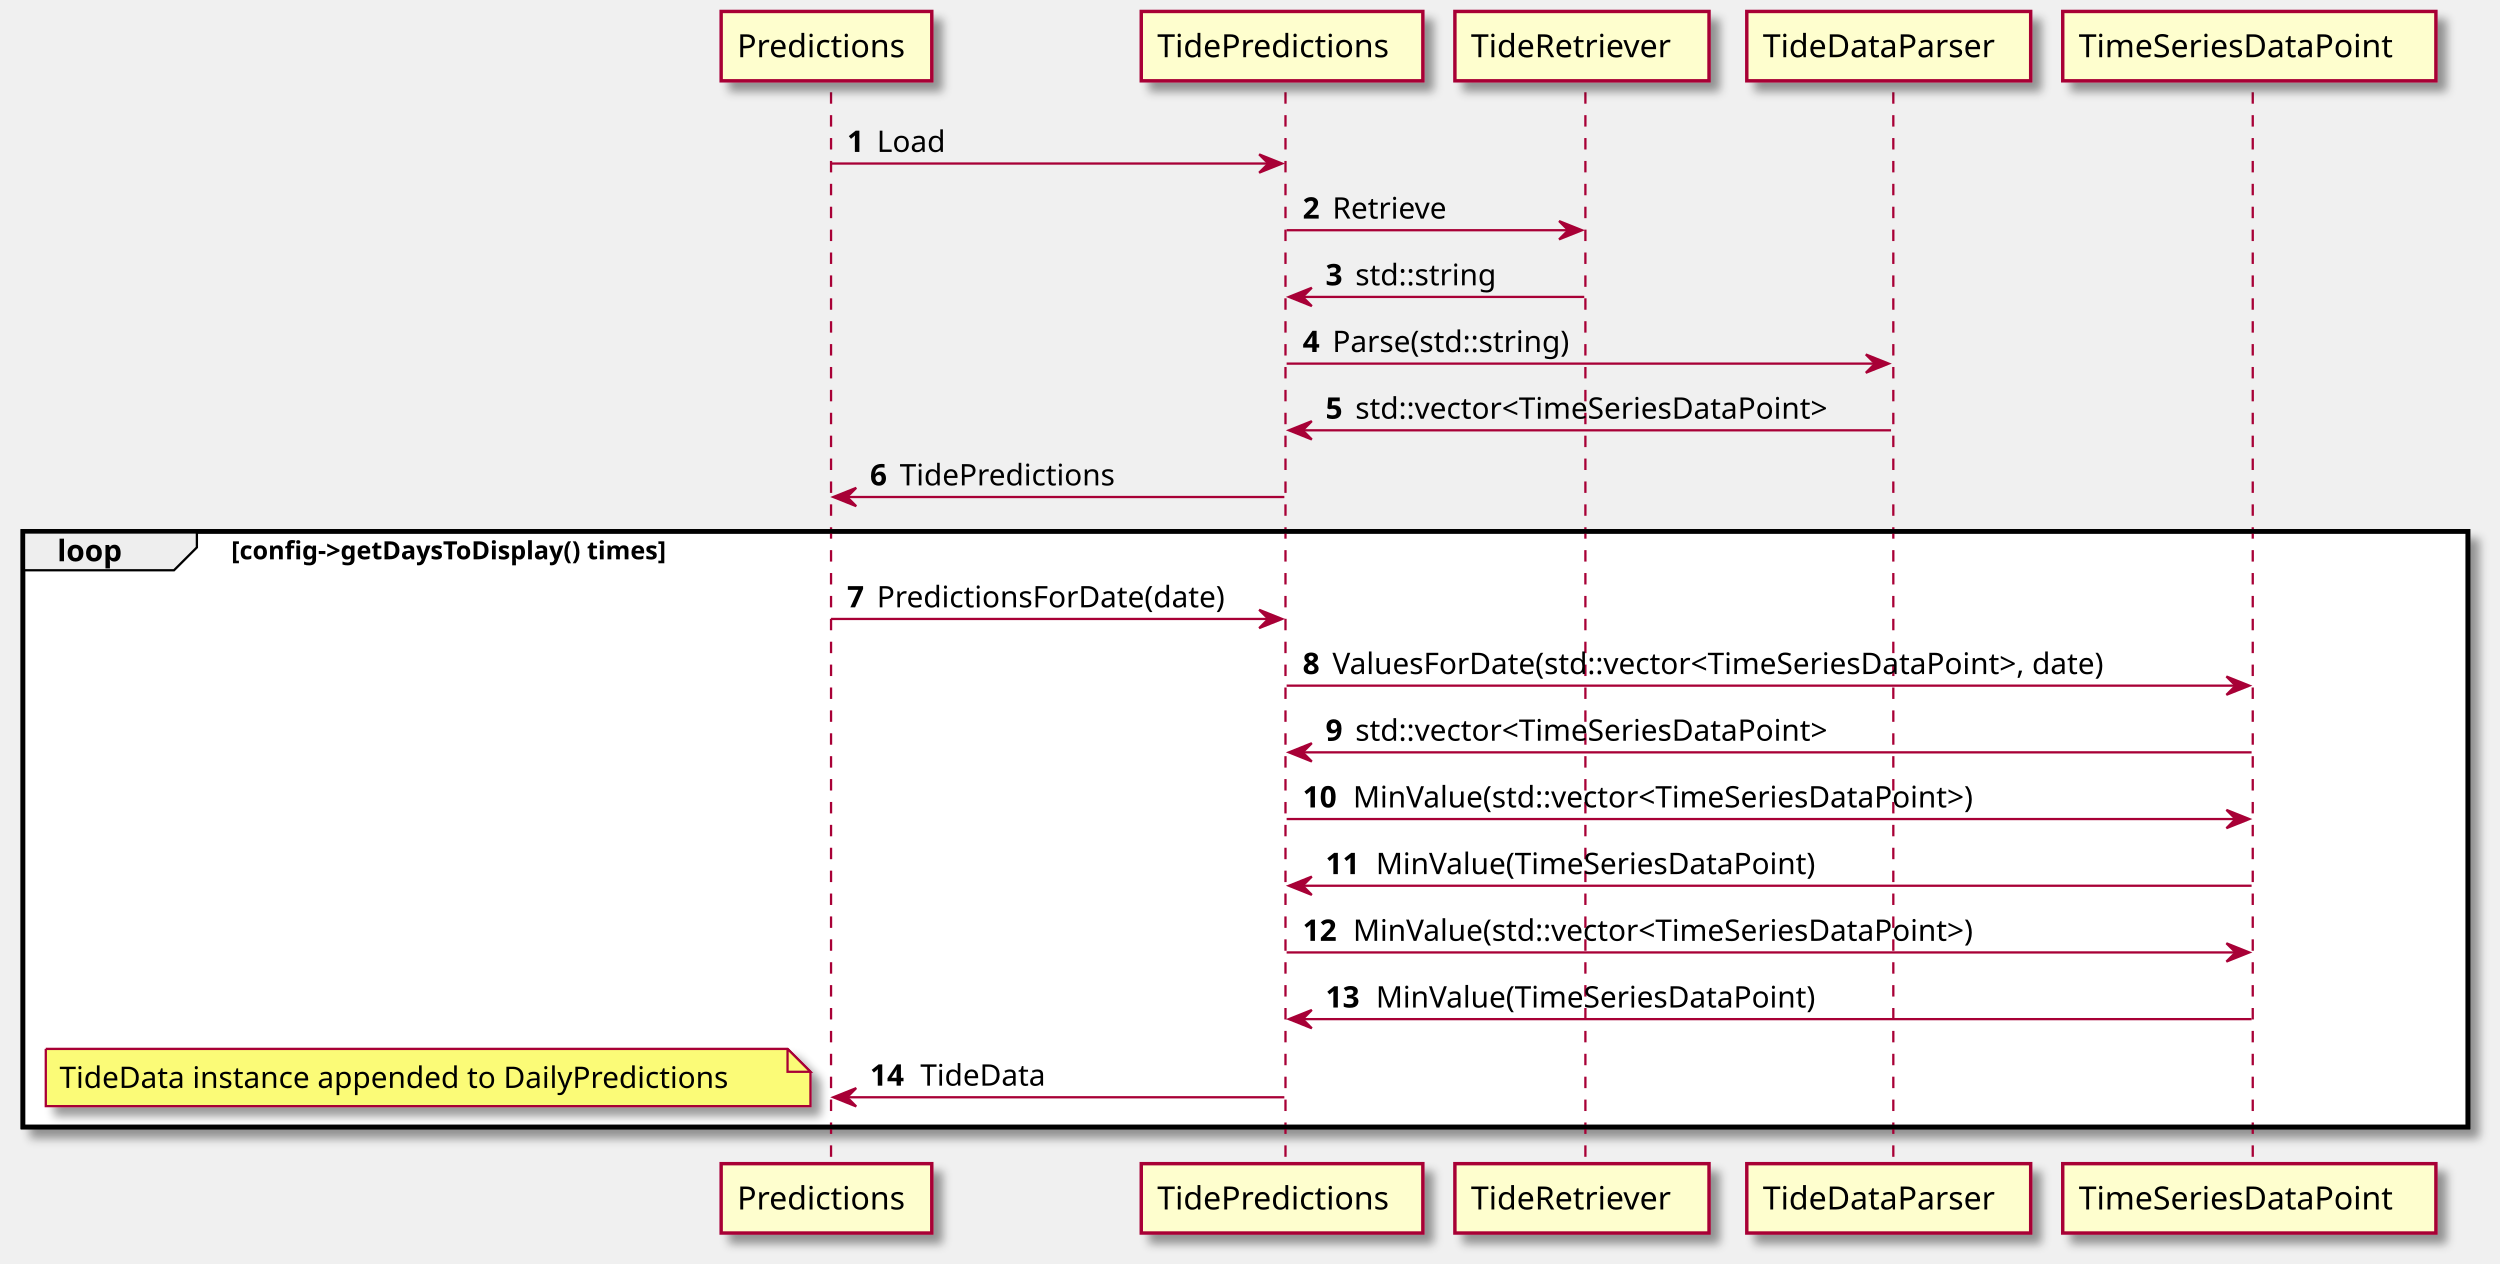
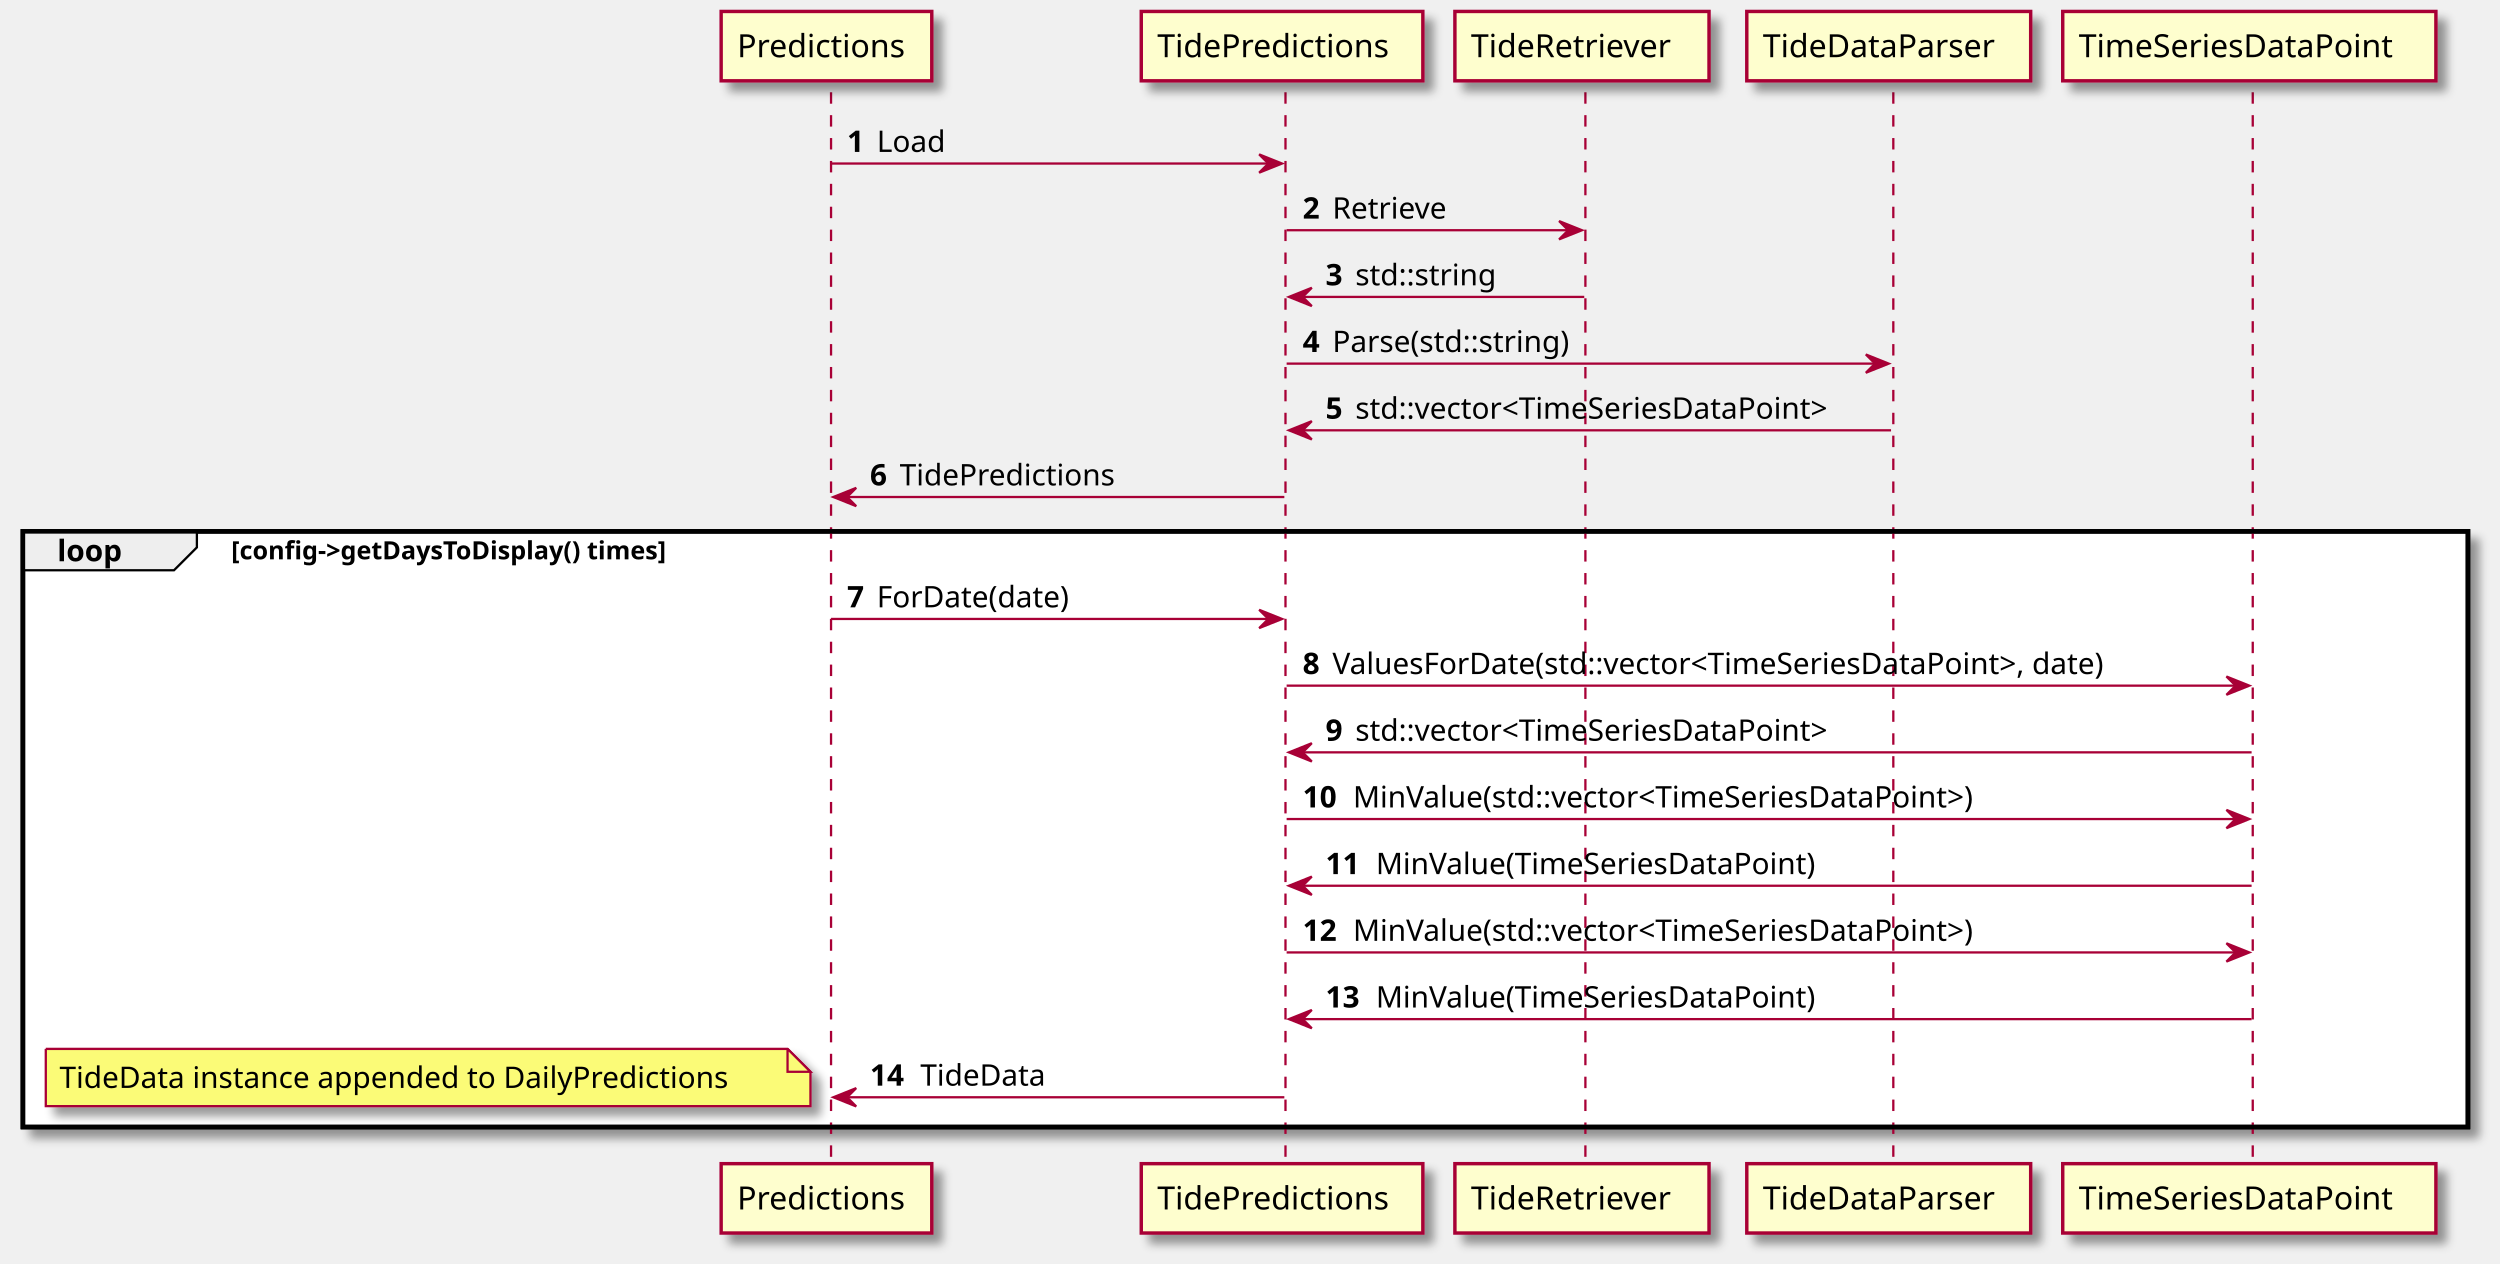
<svg xmlns="http://www.w3.org/2000/svg" contentScriptType="application/ecmascript" contentStyleType="text/css" height="552px" preserveAspectRatio="none" style="width:1092px;height:552px;background:#FFFFFF;" version="1.1" viewBox="0 0 1092 552" width="1092px" zoomAndPan="magnify">
  <defs>
    <filter height="300%" id="f1e317ru9kpqrx" width="300%" x="-1" y="-1">
      <feGaussianBlur result="blurOut" stdDeviation="2.0" />
      <feColorMatrix in="blurOut" result="blurOut2" type="matrix" values="0 0 0 0 0 0 0 0 0 0 0 0 0 0 0 0 0 0 .4 0" />
      <feOffset dx="4.0" dy="4.0" in="blurOut2" result="blurOut3" />
      <feBlend in="SourceGraphic" in2="blurOut3" mode="normal" />
    </filter>
  </defs>
  <g>
    <rect fill="#FFFFFF" filter="url(#f1e317ru9kpqrx)" height="260.195" style="stroke:#000000;stroke-width:2.0;" width="1068" x="10" y="232.094" />
    <line style="stroke:#A80036;stroke-width:1.0;stroke-dasharray:5.0,5.0;" x1="363" x2="363" y1="40.297" y2="509.289" />
    <line style="stroke:#A80036;stroke-width:1.0;stroke-dasharray:5.0,5.0;" x1="561.5" x2="561.5" y1="40.297" y2="509.289" />
    <line style="stroke:#A80036;stroke-width:1.0;stroke-dasharray:5.0,5.0;" x1="692.5" x2="692.5" y1="40.297" y2="509.289" />
    <line style="stroke:#A80036;stroke-width:1.0;stroke-dasharray:5.0,5.0;" x1="827" x2="827" y1="40.297" y2="509.289" />
    <line style="stroke:#A80036;stroke-width:1.0;stroke-dasharray:5.0,5.0;" x1="984" x2="984" y1="40.297" y2="509.289" />
    <rect fill="#FEFECE" filter="url(#f1e317ru9kpqrx)" height="30.297" style="stroke:#A80036;stroke-width:1.5;" width="92" x="315" y="5" />
    <text fill="#000000" font-family="sans-serif" font-size="14" lengthAdjust="spacing" textLength="78" x="322" y="24.995">Predictions</text>
    <rect fill="#FEFECE" filter="url(#f1e317ru9kpqrx)" height="30.297" style="stroke:#A80036;stroke-width:1.5;" width="92" x="315" y="508.289" />
    <text fill="#000000" font-family="sans-serif" font-size="14" lengthAdjust="spacing" textLength="78" x="322" y="528.284">Predictions</text>
    <rect fill="#FEFECE" filter="url(#f1e317ru9kpqrx)" height="30.297" style="stroke:#A80036;stroke-width:1.5;" width="123" x="498.5" y="5" />
    <text fill="#000000" font-family="sans-serif" font-size="14" lengthAdjust="spacing" textLength="109" x="505.5" y="24.995">TidePredictions</text>
    <rect fill="#FEFECE" filter="url(#f1e317ru9kpqrx)" height="30.297" style="stroke:#A80036;stroke-width:1.5;" width="123" x="498.5" y="508.289" />
    <text fill="#000000" font-family="sans-serif" font-size="14" lengthAdjust="spacing" textLength="109" x="505.5" y="528.284">TidePredictions</text>
    <rect fill="#FEFECE" filter="url(#f1e317ru9kpqrx)" height="30.297" style="stroke:#A80036;stroke-width:1.5;" width="111" x="635.5" y="5" />
    <text fill="#000000" font-family="sans-serif" font-size="14" lengthAdjust="spacing" textLength="97" x="642.5" y="24.995">TideRetriever</text>
    <rect fill="#FEFECE" filter="url(#f1e317ru9kpqrx)" height="30.297" style="stroke:#A80036;stroke-width:1.5;" width="111" x="635.5" y="508.289" />
    <text fill="#000000" font-family="sans-serif" font-size="14" lengthAdjust="spacing" textLength="97" x="642.5" y="528.284">TideRetriever</text>
    <rect fill="#FEFECE" filter="url(#f1e317ru9kpqrx)" height="30.297" style="stroke:#A80036;stroke-width:1.5;" width="124" x="763" y="5" />
    <text fill="#000000" font-family="sans-serif" font-size="14" lengthAdjust="spacing" textLength="110" x="770" y="24.995">TideDataParser</text>
    <rect fill="#FEFECE" filter="url(#f1e317ru9kpqrx)" height="30.297" style="stroke:#A80036;stroke-width:1.5;" width="124" x="763" y="508.289" />
    <text fill="#000000" font-family="sans-serif" font-size="14" lengthAdjust="spacing" textLength="110" x="770" y="528.284">TideDataParser</text>
    <rect fill="#FEFECE" filter="url(#f1e317ru9kpqrx)" height="30.297" style="stroke:#A80036;stroke-width:1.5;" width="163" x="901" y="5" />
    <text fill="#000000" font-family="sans-serif" font-size="14" lengthAdjust="spacing" textLength="149" x="908" y="24.995">TimeSeriesDataPoint</text>
    <rect fill="#FEFECE" filter="url(#f1e317ru9kpqrx)" height="30.297" style="stroke:#A80036;stroke-width:1.5;" width="163" x="901" y="508.289" />
    <text fill="#000000" font-family="sans-serif" font-size="14" lengthAdjust="spacing" textLength="149" x="908" y="528.284">TimeSeriesDataPoint</text>
    <polygon fill="#A80036" points="550,67.43,560,71.43,550,75.43,554,71.43" style="stroke:#A80036;stroke-width:1.0;" />
    <line style="stroke:#A80036;stroke-width:1.0;" x1="363" x2="556" y1="71.43" y2="71.43" />
    <text fill="#000000" font-family="sans-serif" font-size="13" font-weight="bold" lengthAdjust="spacing" textLength="9" x="370" y="66.364">1</text>
    <text fill="#000000" font-family="sans-serif" font-size="13" lengthAdjust="spacing" textLength="31" x="383" y="66.364">Load</text>
    <polygon fill="#A80036" points="681,96.562,691,100.562,681,104.562,685,100.562" style="stroke:#A80036;stroke-width:1.0;" />
    <line style="stroke:#A80036;stroke-width:1.0;" x1="562" x2="687" y1="100.562" y2="100.562" />
    <text fill="#000000" font-family="sans-serif" font-size="13" font-weight="bold" lengthAdjust="spacing" textLength="9" x="569" y="95.497">2</text>
    <text fill="#000000" font-family="sans-serif" font-size="13" lengthAdjust="spacing" textLength="55" x="582" y="95.497">Retrieve</text>
    <polygon fill="#A80036" points="573,125.695,563,129.695,573,133.695,569,129.695" style="stroke:#A80036;stroke-width:1.0;" />
    <line style="stroke:#A80036;stroke-width:1.0;" x1="567" x2="692" y1="129.695" y2="129.695" />
    <text fill="#000000" font-family="sans-serif" font-size="13" font-weight="bold" lengthAdjust="spacing" textLength="9" x="579" y="124.629">3</text>
    <text fill="#000000" font-family="sans-serif" font-size="13" lengthAdjust="spacing" textLength="65" x="592" y="124.629">std::string</text>
    <polygon fill="#A80036" points="815,154.828,825,158.828,815,162.828,819,158.828" style="stroke:#A80036;stroke-width:1.0;" />
    <line style="stroke:#A80036;stroke-width:1.0;" x1="562" x2="821" y1="158.828" y2="158.828" />
    <text fill="#000000" font-family="sans-serif" font-size="13" font-weight="bold" lengthAdjust="spacing" textLength="9" x="569" y="153.762">4</text>
    <text fill="#000000" font-family="sans-serif" font-size="13" lengthAdjust="spacing" textLength="111" x="582" y="153.762">Parse(std::string)</text>
    <polygon fill="#A80036" points="573,183.961,563,187.961,573,191.961,569,187.961" style="stroke:#A80036;stroke-width:1.0;" />
    <line style="stroke:#A80036;stroke-width:1.0;" x1="567" x2="826" y1="187.961" y2="187.961" />
    <text fill="#000000" font-family="sans-serif" font-size="13" font-weight="bold" lengthAdjust="spacing" textLength="9" x="579" y="182.895">5</text>
    <text fill="#000000" font-family="sans-serif" font-size="13" lengthAdjust="spacing" textLength="228" x="592" y="182.895">std::vector&lt;TimeSeriesDataPoint&gt;</text>
    <polygon fill="#A80036" points="374,213.094,364,217.094,374,221.094,370,217.094" style="stroke:#A80036;stroke-width:1.0;" />
    <line style="stroke:#A80036;stroke-width:1.0;" x1="368" x2="561" y1="217.094" y2="217.094" />
    <text fill="#000000" font-family="sans-serif" font-size="13" font-weight="bold" lengthAdjust="spacing" textLength="9" x="380" y="212.028">6</text>
    <text fill="#000000" font-family="sans-serif" font-size="13" lengthAdjust="spacing" textLength="100" x="393" y="212.028">TidePredictions</text>
    <path d="M10,232.094 L86,232.094 L86,239.094 L76,249.094 L10,249.094 L10,232.094 " fill="#EEEEEE" style="stroke:#000000;stroke-width:1.0;" />
    <rect fill="none" height="260.195" style="stroke:#000000;stroke-width:2.0;" width="1068" x="10" y="232.094" />
    <text fill="#000000" font-family="sans-serif" font-size="13" font-weight="bold" lengthAdjust="spacing" textLength="31" x="25" y="245.161">loop</text>
    <text fill="#000000" font-family="sans-serif" font-size="11" font-weight="bold" lengthAdjust="spacing" textLength="224" x="101" y="244.304">[config-&gt;getDaysToDisplay() times]</text>
    <polygon fill="#A80036" points="550,266.359,560,270.359,550,274.359,554,270.359" style="stroke:#A80036;stroke-width:1.0;" />
    <line style="stroke:#A80036;stroke-width:1.0;" x1="363" x2="556" y1="270.359" y2="270.359" />
    <text fill="#000000" font-family="sans-serif" font-size="13" font-weight="bold" lengthAdjust="spacing" textLength="9" x="370" y="265.293">7</text>
-     <text fill="#000000" font-family="sans-serif" font-size="13" lengthAdjust="spacing" textLength="162" x="383" y="265.293">PredictionsForDate(date)</text>
+     <text fill="#000000" font-family="sans-serif" font-size="13" lengthAdjust="spacing" textLength="162" x="383" y="265.293">ForDate(date)</text>
    <polygon fill="#A80036" points="972.5,295.492,982.5,299.492,972.5,303.492,976.5,299.492" style="stroke:#A80036;stroke-width:1.0;" />
    <line style="stroke:#A80036;stroke-width:1.0;" x1="562" x2="978.5" y1="299.492" y2="299.492" />
    <text fill="#000000" font-family="sans-serif" font-size="13" font-weight="bold" lengthAdjust="spacing" textLength="9" x="569" y="294.426">8</text>
    <text fill="#000000" font-family="sans-serif" font-size="13" lengthAdjust="spacing" textLength="370" x="582" y="294.426">ValuesForDate(std::vector&lt;TimeSeriesDataPoint&gt;, date)</text>
    <polygon fill="#A80036" points="573,324.625,563,328.625,573,332.625,569,328.625" style="stroke:#A80036;stroke-width:1.0;" />
    <line style="stroke:#A80036;stroke-width:1.0;" x1="567" x2="983.5" y1="328.625" y2="328.625" />
    <text fill="#000000" font-family="sans-serif" font-size="13" font-weight="bold" lengthAdjust="spacing" textLength="9" x="579" y="323.559">9</text>
    <text fill="#000000" font-family="sans-serif" font-size="13" lengthAdjust="spacing" textLength="228" x="592" y="323.559">std::vector&lt;TimeSeriesDataPoint&gt;</text>
    <polygon fill="#A80036" points="972.5,353.758,982.5,357.758,972.5,361.758,976.5,357.758" style="stroke:#A80036;stroke-width:1.0;" />
    <line style="stroke:#A80036;stroke-width:1.0;" x1="562" x2="978.5" y1="357.758" y2="357.758" />
    <text fill="#000000" font-family="sans-serif" font-size="13" font-weight="bold" lengthAdjust="spacing" textLength="18" x="569" y="352.692">10</text>
    <text fill="#000000" font-family="sans-serif" font-size="13" lengthAdjust="spacing" textLength="298" x="591" y="352.692">MinValue(std::vector&lt;TimeSeriesDataPoint&gt;)</text>
    <polygon fill="#A80036" points="573,382.891,563,386.891,573,390.891,569,386.891" style="stroke:#A80036;stroke-width:1.0;" />
    <line style="stroke:#A80036;stroke-width:1.0;" x1="567" x2="983.5" y1="386.891" y2="386.891" />
    <text fill="#000000" font-family="sans-serif" font-size="13" font-weight="bold" lengthAdjust="spacing" textLength="18" x="579" y="381.825">11</text>
    <text fill="#000000" font-family="sans-serif" font-size="13" lengthAdjust="spacing" textLength="207" x="601" y="381.825">MinValue(TimeSeriesDataPoint)</text>
    <polygon fill="#A80036" points="972.5,412.023,982.5,416.023,972.5,420.023,976.5,416.023" style="stroke:#A80036;stroke-width:1.0;" />
    <line style="stroke:#A80036;stroke-width:1.0;" x1="562" x2="978.5" y1="416.023" y2="416.023" />
    <text fill="#000000" font-family="sans-serif" font-size="13" font-weight="bold" lengthAdjust="spacing" textLength="18" x="569" y="410.957">12</text>
    <text fill="#000000" font-family="sans-serif" font-size="13" lengthAdjust="spacing" textLength="298" x="591" y="410.957">MinValue(std::vector&lt;TimeSeriesDataPoint&gt;)</text>
    <polygon fill="#A80036" points="573,441.156,563,445.156,573,449.156,569,445.156" style="stroke:#A80036;stroke-width:1.0;" />
    <line style="stroke:#A80036;stroke-width:1.0;" x1="567" x2="983.5" y1="445.156" y2="445.156" />
    <text fill="#000000" font-family="sans-serif" font-size="13" font-weight="bold" lengthAdjust="spacing" textLength="18" x="579" y="440.09">13</text>
    <text fill="#000000" font-family="sans-serif" font-size="13" lengthAdjust="spacing" textLength="207" x="601" y="440.09">MinValue(TimeSeriesDataPoint)</text>
    <polygon fill="#A80036" points="374,475.289,364,479.289,374,483.289,370,479.289" style="stroke:#A80036;stroke-width:1.0;" />
    <line style="stroke:#A80036;stroke-width:1.0;" x1="368" x2="561" y1="479.289" y2="479.289" />
    <text fill="#000000" font-family="sans-serif" font-size="13" font-weight="bold" lengthAdjust="spacing" textLength="18" x="380" y="474.223">14</text>
    <text fill="#000000" font-family="sans-serif" font-size="13" lengthAdjust="spacing" textLength="59" x="402" y="474.223">TideData</text>
    <path d="M20,458.156 L20,483.156 L354,483.156 L354,468.156 L344,458.156 L20,458.156 " fill="#FBFB77" filter="url(#f1e317ru9kpqrx)" style="stroke:#A80036;stroke-width:1.0;" />
    <path d="M344,458.156 L344,468.156 L354,468.156 L344,458.156 " fill="#FBFB77" style="stroke:#A80036;stroke-width:1.0;" />
    <text fill="#000000" font-family="sans-serif" font-size="13" lengthAdjust="spacing" textLength="313" x="26" y="475.223">TideData instance appended to DailyPredictions</text>
  </g>
</svg>
